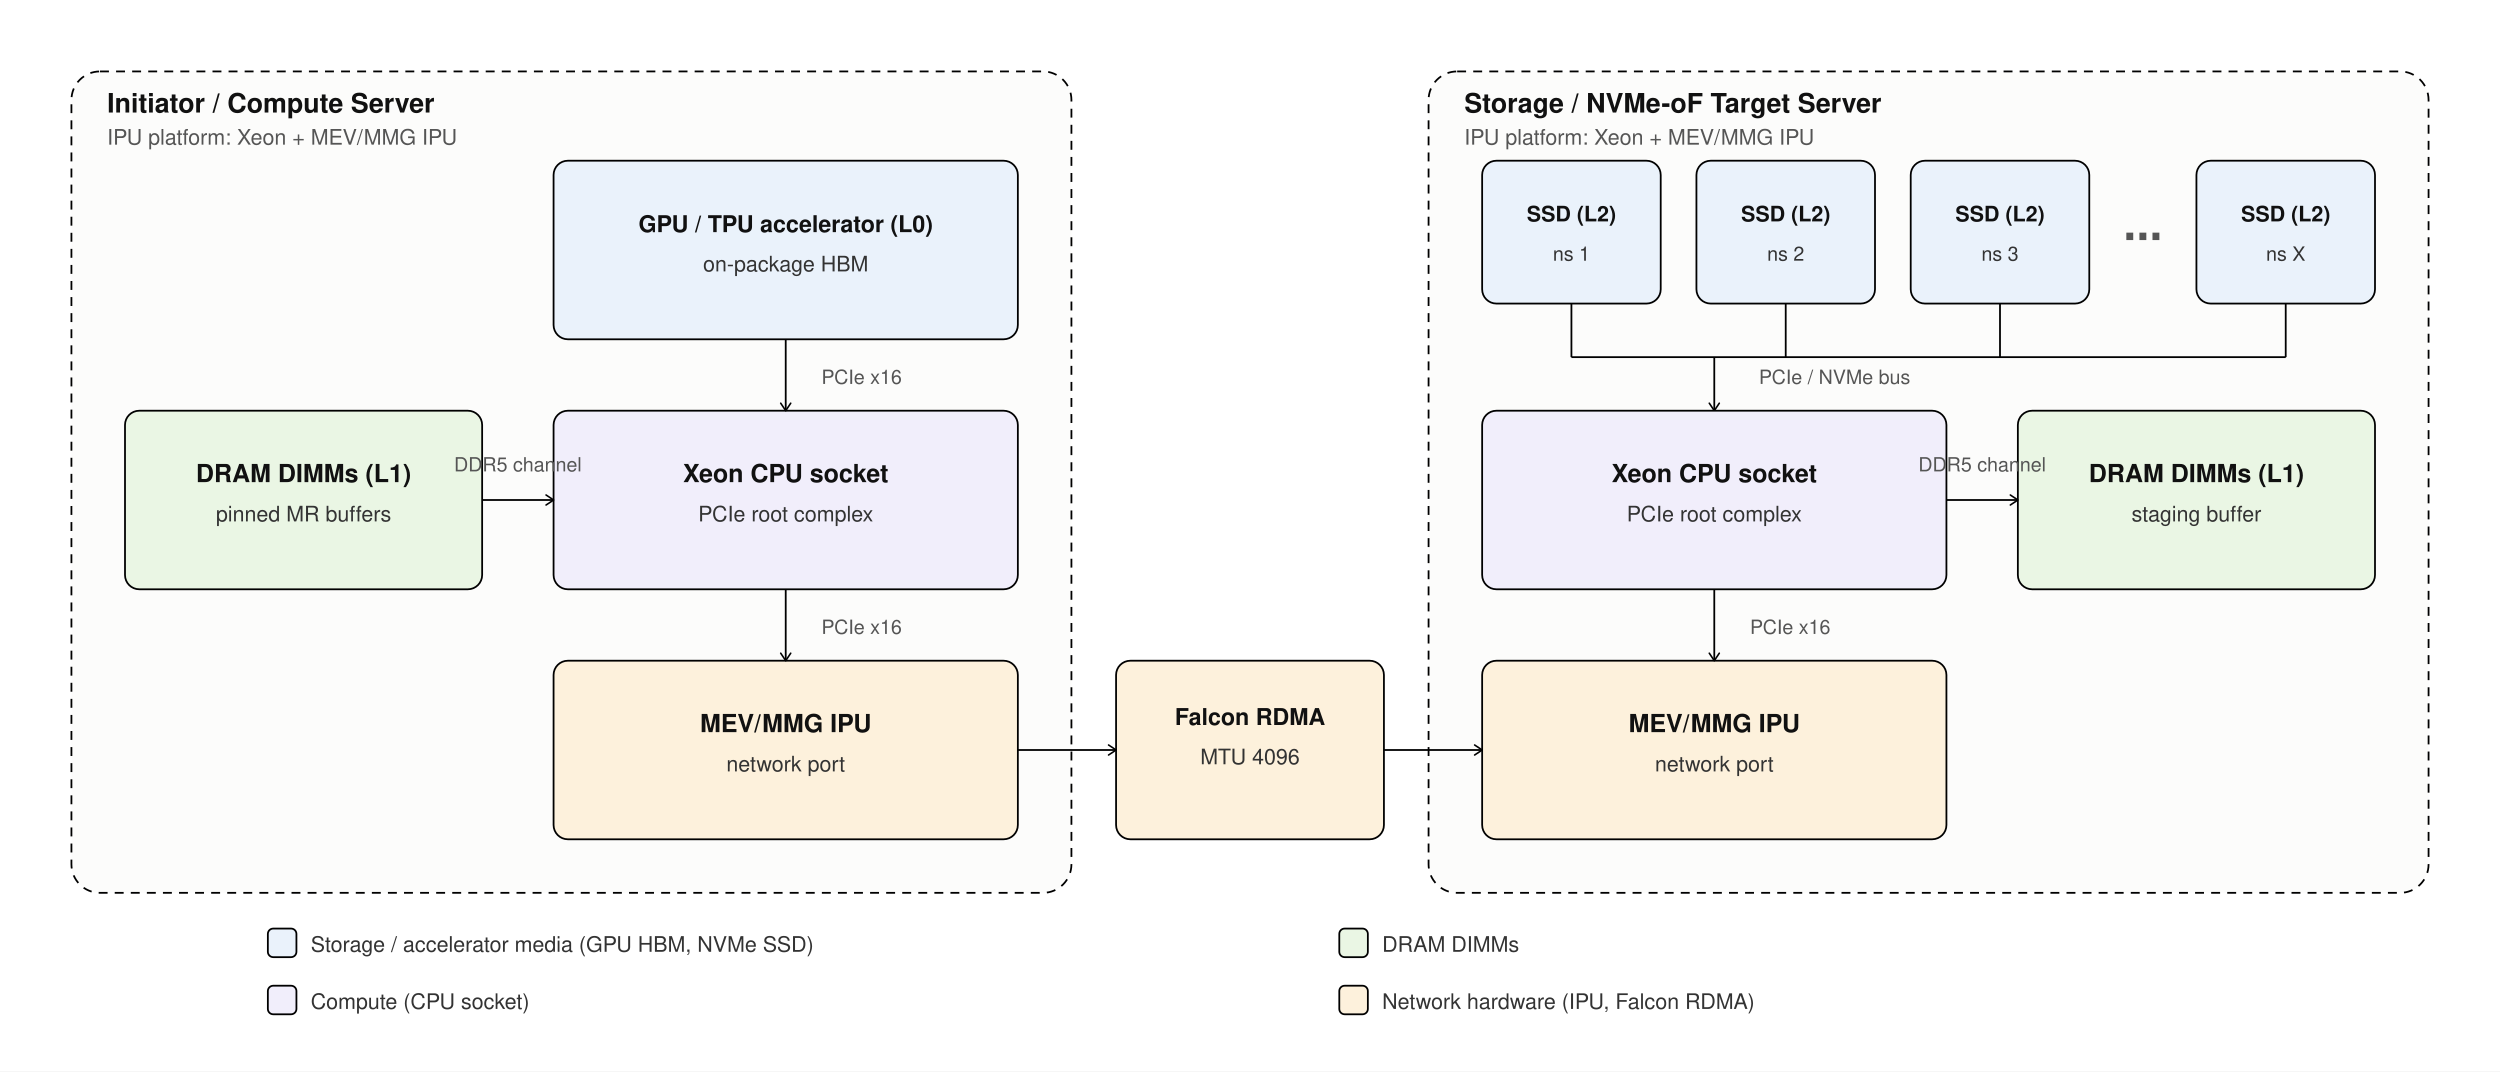
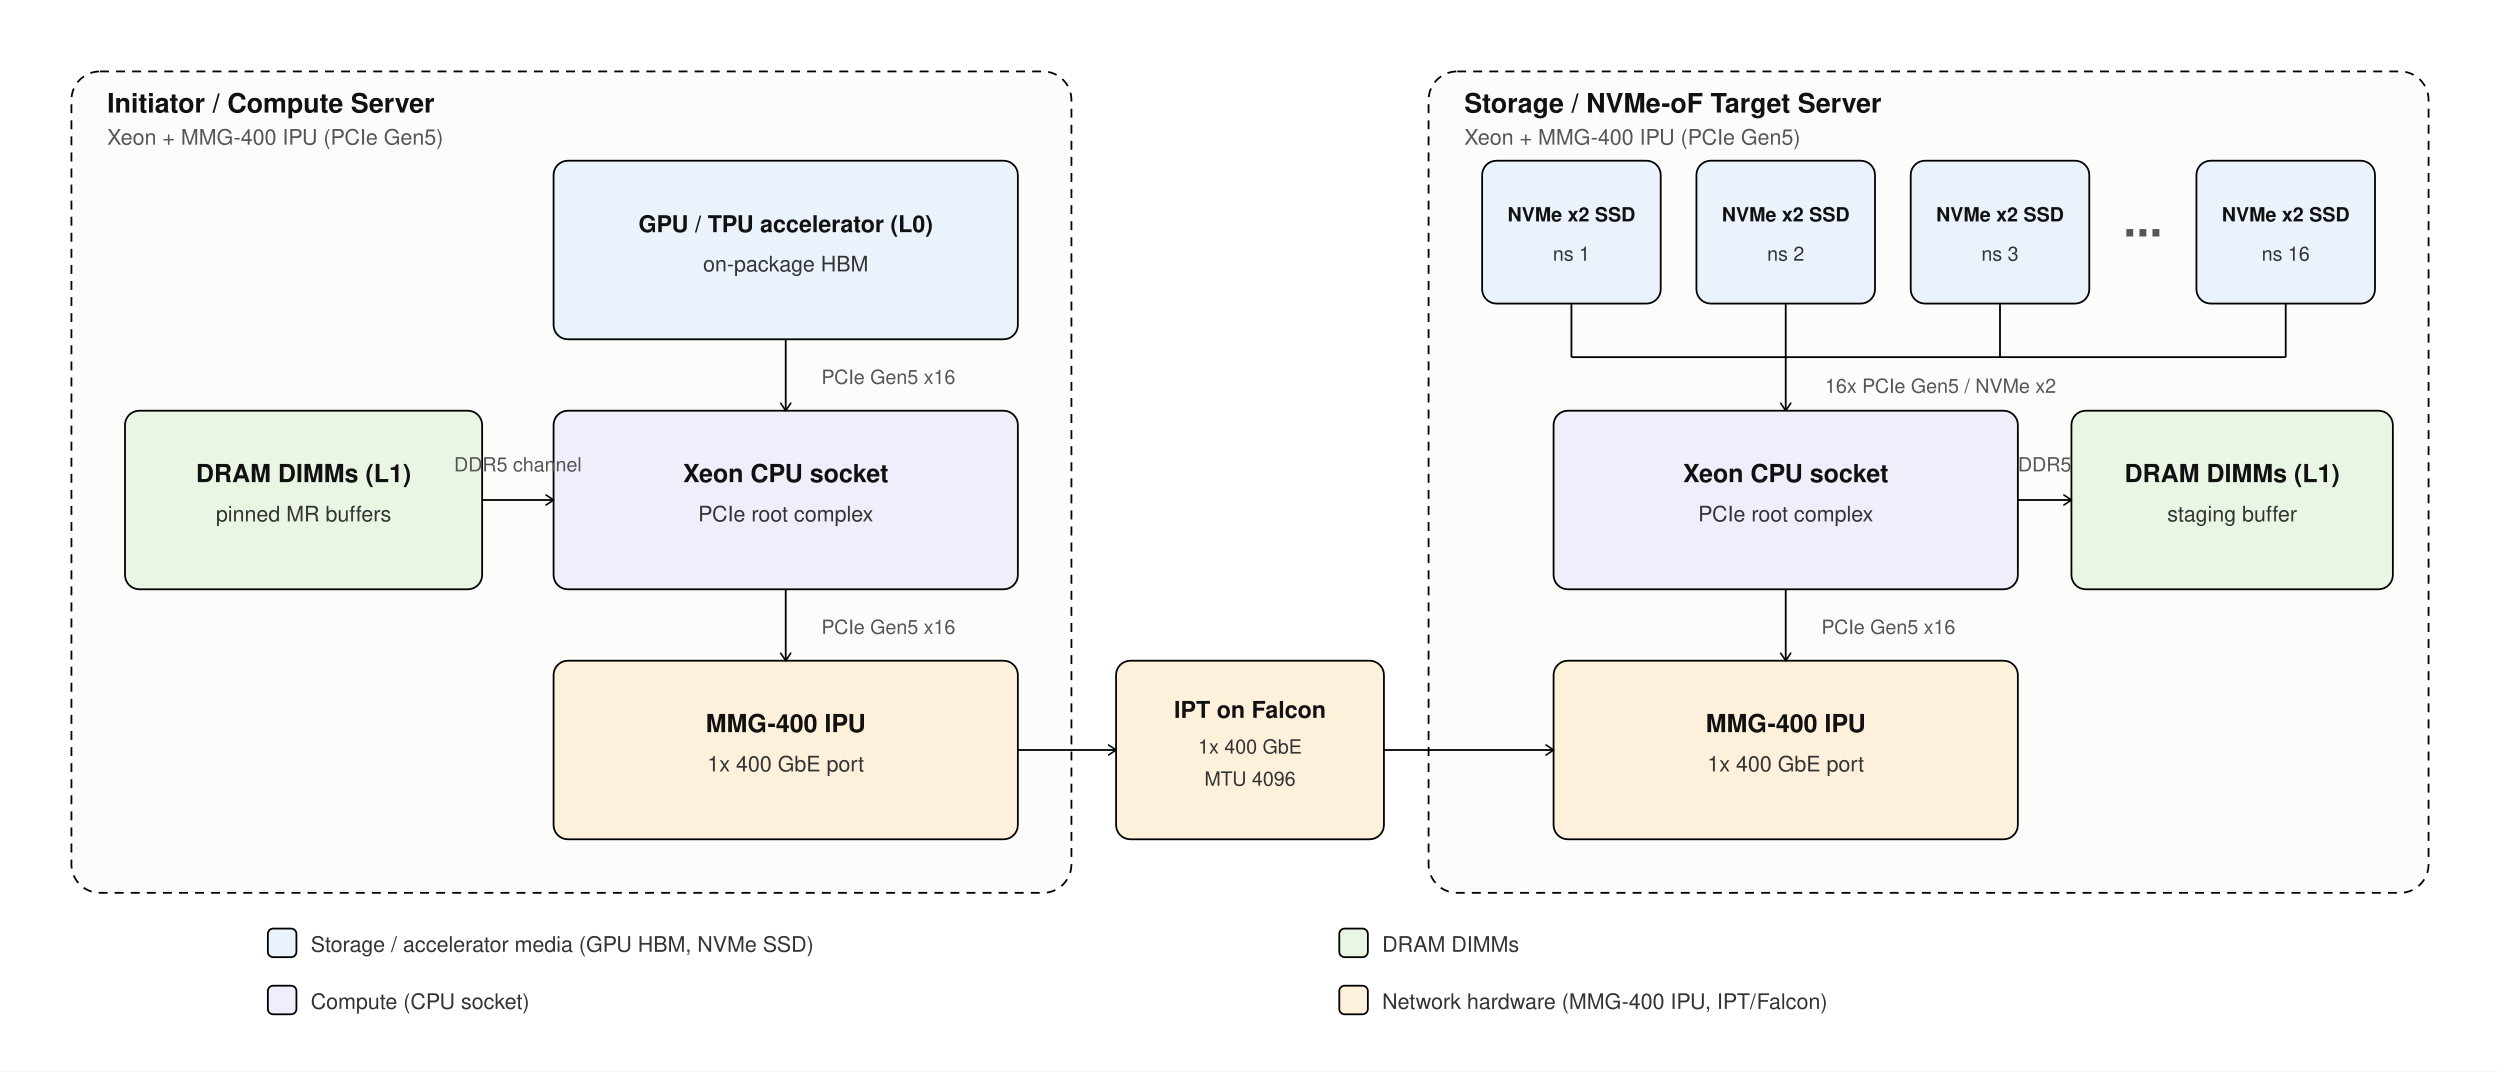
<svg xmlns="http://www.w3.org/2000/svg" width="1400" height="600" viewBox="0 0 1400 600" font-family="Helvetica, Arial, sans-serif">
  <defs>
    <marker id="arrow" viewBox="0 0 10 10" refX="8" refY="5" markerWidth="7" markerHeight="7" orient="auto-start-reverse">
      <path d="M2 1L8 5L2 9" fill="none" stroke="#000000" stroke-width="1.3" stroke-linecap="round" stroke-linejoin="round" />
    </marker>
  </defs>
  <rect x="0" y="0" width="1400" height="600" fill="#FFFFFF" />
  <rect x="40" y="40" width="560" height="460" rx="16" fill="#FCFCFB" stroke="#000000" stroke-width="1" stroke-dasharray="5 4" />
  <text x="60" y="63" font-size="15" font-weight="600" fill="#111111">Initiator / Compute Server</text>
-   <text x="60" y="81" font-size="12" fill="#555555">IPU platform: Xeon + MEV/MMG IPU</text>
+   <text x="60" y="81" font-size="12" fill="#555555">Xeon + MMG-400 IPU (PCIe Gen5)</text>
  <rect x="310" y="90" width="260" height="100" rx="8" fill="#EAF2FB" stroke="#000000" stroke-width="1" />
  <text x="440" y="130" text-anchor="middle" font-size="13" font-weight="600" fill="#111111">GPU / TPU accelerator (L0)</text>
  <text x="440" y="152" text-anchor="middle" font-size="12" fill="#333333">on-package HBM</text>
  <rect x="310" y="230" width="260" height="100" rx="8" fill="#F1EEFB" stroke="#000000" stroke-width="1" />
  <text x="440" y="270" text-anchor="middle" font-size="14" font-weight="600" fill="#111111">Xeon CPU socket</text>
  <text x="440" y="292" text-anchor="middle" font-size="12" fill="#333333">PCIe root complex</text>
  <rect x="70" y="230" width="200" height="100" rx="8" fill="#EAF6E4" stroke="#000000" stroke-width="1" />
  <text x="170" y="270" text-anchor="middle" font-size="14" font-weight="600" fill="#111111">DRAM DIMMs (L1)</text>
  <text x="170" y="292" text-anchor="middle" font-size="12" fill="#333333">pinned MR buffers</text>
  <rect x="310" y="370" width="260" height="100" rx="8" fill="#FDF1DC" stroke="#000000" stroke-width="1" />
-   <text x="440" y="410" text-anchor="middle" font-size="14" font-weight="600" fill="#111111">MEV/MMG IPU</text>
-   <text x="440" y="432" text-anchor="middle" font-size="12" fill="#333333">network port</text>
+   <text x="440" y="410" text-anchor="middle" font-size="14" font-weight="600" fill="#111111">MMG-400 IPU</text>
+   <text x="440" y="432" text-anchor="middle" font-size="12" fill="#333333">1x 400 GbE port</text>
  <line x1="440" y1="190" x2="440" y2="230" stroke="#000000" stroke-width="1" marker-end="url(#arrow)" />
-   <text x="460" y="215" font-size="11" fill="#555555">PCIe x16</text>
+   <text x="460" y="215" font-size="11" fill="#555555">PCIe Gen5 x16</text>
  <line x1="270" y1="280" x2="310" y2="280" stroke="#000000" stroke-width="1" marker-end="url(#arrow)" />
  <text x="290" y="264" text-anchor="middle" font-size="11" fill="#555555">DDR5 channel</text>
  <line x1="440" y1="330" x2="440" y2="370" stroke="#000000" stroke-width="1" marker-end="url(#arrow)" />
-   <text x="460" y="355" font-size="11" fill="#555555">PCIe x16</text>
+   <text x="460" y="355" font-size="11" fill="#555555">PCIe Gen5 x16</text>
  <rect x="800" y="40" width="560" height="460" rx="16" fill="#FCFCFB" stroke="#000000" stroke-width="1" stroke-dasharray="5 4" />
  <text x="820" y="63" font-size="15" font-weight="600" fill="#111111">Storage / NVMe-oF Target Server</text>
-   <text x="820" y="81" font-size="12" fill="#555555">IPU platform: Xeon + MEV/MMG IPU</text>
+   <text x="820" y="81" font-size="12" fill="#555555">Xeon + MMG-400 IPU (PCIe Gen5)</text>
  <rect x="830" y="90" width="100" height="80" rx="8" fill="#EAF2FB" stroke="#000000" stroke-width="1" />
-   <text x="880" y="124" text-anchor="middle" font-size="12" font-weight="600" fill="#111111">SSD (L2)</text>
+   <text x="880" y="124" text-anchor="middle" font-size="11" font-weight="600" fill="#111111">NVMe x2 SSD</text>
  <text x="880" y="146" text-anchor="middle" font-size="11" fill="#333333">ns 1</text>
  <rect x="950" y="90" width="100" height="80" rx="8" fill="#EAF2FB" stroke="#000000" stroke-width="1" />
-   <text x="1000" y="124" text-anchor="middle" font-size="12" font-weight="600" fill="#111111">SSD (L2)</text>
+   <text x="1000" y="124" text-anchor="middle" font-size="11" font-weight="600" fill="#111111">NVMe x2 SSD</text>
  <text x="1000" y="146" text-anchor="middle" font-size="11" fill="#333333">ns 2</text>
  <rect x="1070" y="90" width="100" height="80" rx="8" fill="#EAF2FB" stroke="#000000" stroke-width="1" />
-   <text x="1120" y="124" text-anchor="middle" font-size="12" font-weight="600" fill="#111111">SSD (L2)</text>
+   <text x="1120" y="124" text-anchor="middle" font-size="11" font-weight="600" fill="#111111">NVMe x2 SSD</text>
  <text x="1120" y="146" text-anchor="middle" font-size="11" fill="#333333">ns 3</text>
-   <text x="1200" y="140" text-anchor="middle" font-size="22" font-weight="600" fill="#555555">⋯</text>
+   <text x="1200" y="138" text-anchor="middle" font-size="22" font-weight="600" fill="#555555">⋯</text>
  <rect x="1230" y="90" width="100" height="80" rx="8" fill="#EAF2FB" stroke="#000000" stroke-width="1" />
-   <text x="1280" y="124" text-anchor="middle" font-size="12" font-weight="600" fill="#111111">SSD (L2)</text>
-   <text x="1280" y="146" text-anchor="middle" font-size="11" fill="#333333">ns X</text>
+   <text x="1280" y="124" text-anchor="middle" font-size="11" font-weight="600" fill="#111111">NVMe x2 SSD</text>
+   <text x="1280" y="146" text-anchor="middle" font-size="11" fill="#333333">ns 16</text>
  <line x1="880" y1="170" x2="880" y2="200" stroke="#000000" stroke-width="1" />
  <line x1="1000" y1="170" x2="1000" y2="200" stroke="#000000" stroke-width="1" />
  <line x1="1120" y1="170" x2="1120" y2="200" stroke="#000000" stroke-width="1" />
  <line x1="1280" y1="170" x2="1280" y2="200" stroke="#000000" stroke-width="1" />
  <line x1="880" y1="200" x2="1280" y2="200" stroke="#000000" stroke-width="1" />
-   <line x1="960" y1="200" x2="960" y2="230" stroke="#000000" stroke-width="1" marker-end="url(#arrow)" />
-   <text x="985" y="215" font-size="11" fill="#555555">PCIe / NVMe bus</text>
-   <rect x="830" y="230" width="260" height="100" rx="8" fill="#F1EEFB" stroke="#000000" stroke-width="1" />
-   <text x="960" y="270" text-anchor="middle" font-size="14" font-weight="600" fill="#111111">Xeon CPU socket</text>
-   <text x="960" y="292" text-anchor="middle" font-size="12" fill="#333333">PCIe root complex</text>
-   <rect x="1130" y="230" width="200" height="100" rx="8" fill="#EAF6E4" stroke="#000000" stroke-width="1" />
-   <text x="1230" y="270" text-anchor="middle" font-size="14" font-weight="600" fill="#111111">DRAM DIMMs (L1)</text>
-   <text x="1230" y="292" text-anchor="middle" font-size="12" fill="#333333">staging buffer</text>
-   <rect x="830" y="370" width="260" height="100" rx="8" fill="#FDF1DC" stroke="#000000" stroke-width="1" />
-   <text x="960" y="410" text-anchor="middle" font-size="14" font-weight="600" fill="#111111">MEV/MMG IPU</text>
-   <text x="960" y="432" text-anchor="middle" font-size="12" fill="#333333">network port</text>
-   <line x1="1090" y1="280" x2="1130" y2="280" stroke="#000000" stroke-width="1" marker-end="url(#arrow)" />
-   <text x="1110" y="264" text-anchor="middle" font-size="11" fill="#555555">DDR5 channel</text>
-   <line x1="960" y1="330" x2="960" y2="370" stroke="#000000" stroke-width="1" marker-end="url(#arrow)" />
-   <text x="980" y="355" font-size="11" fill="#555555">PCIe x16</text>
+   <line x1="1000" y1="200" x2="1000" y2="230" stroke="#000000" stroke-width="1" marker-end="url(#arrow)" />
+   <text x="1022" y="220" font-size="11" fill="#555555">16x PCIe Gen5 / NVMe x2</text>
+   <rect x="870" y="230" width="260" height="100" rx="8" fill="#F1EEFB" stroke="#000000" stroke-width="1" />
+   <text x="1000" y="270" text-anchor="middle" font-size="14" font-weight="600" fill="#111111">Xeon CPU socket</text>
+   <text x="1000" y="292" text-anchor="middle" font-size="12" fill="#333333">PCIe root complex</text>
+   <rect x="1160" y="230" width="180" height="100" rx="8" fill="#EAF6E4" stroke="#000000" stroke-width="1" />
+   <text x="1250" y="270" text-anchor="middle" font-size="14" font-weight="600" fill="#111111">DRAM DIMMs (L1)</text>
+   <text x="1250" y="292" text-anchor="middle" font-size="12" fill="#333333">staging buffer</text>
+   <rect x="870" y="370" width="260" height="100" rx="8" fill="#FDF1DC" stroke="#000000" stroke-width="1" />
+   <text x="1000" y="410" text-anchor="middle" font-size="14" font-weight="600" fill="#111111">MMG-400 IPU</text>
+   <text x="1000" y="432" text-anchor="middle" font-size="12" fill="#333333">1x 400 GbE port</text>
+   <line x1="1130" y1="280" x2="1160" y2="280" stroke="#000000" stroke-width="1" marker-end="url(#arrow)" />
+   <text x="1145" y="264" text-anchor="middle" font-size="11" fill="#555555">DDR5</text>
+   <line x1="1000" y1="330" x2="1000" y2="370" stroke="#000000" stroke-width="1" marker-end="url(#arrow)" />
+   <text x="1020" y="355" font-size="11" fill="#555555">PCIe Gen5 x16</text>
  <rect x="625" y="370" width="150" height="100" rx="8" fill="#FDF1DC" stroke="#000000" stroke-width="1" />
-   <text x="700" y="406" text-anchor="middle" font-size="13" font-weight="600" fill="#111111">Falcon RDMA</text>
-   <text x="700" y="428" text-anchor="middle" font-size="12" fill="#333333">MTU 4096</text>
+   <text x="700" y="402" text-anchor="middle" font-size="13" font-weight="600" fill="#111111">IPT on Falcon</text>
+   <text x="700" y="422" text-anchor="middle" font-size="11" fill="#333333">1x 400 GbE</text>
+   <text x="700" y="440" text-anchor="middle" font-size="11" fill="#333333">MTU 4096</text>
  <line x1="570" y1="420" x2="625" y2="420" stroke="#000000" stroke-width="1" marker-end="url(#arrow)" />
-   <line x1="775" y1="420" x2="830" y2="420" stroke="#000000" stroke-width="1" marker-end="url(#arrow)" />
+   <line x1="775" y1="420" x2="870" y2="420" stroke="#000000" stroke-width="1" marker-end="url(#arrow)" />
  <rect x="150" y="520" width="16" height="16" rx="3" fill="#EAF2FB" stroke="#000000" stroke-width="1" />
  <text x="174" y="533" font-size="12" fill="#333333">Storage / accelerator media (GPU HBM, NVMe SSD)</text>
  <rect x="150" y="552" width="16" height="16" rx="3" fill="#F1EEFB" stroke="#000000" stroke-width="1" />
  <text x="174" y="565" font-size="12" fill="#333333">Compute (CPU socket)</text>
  <rect x="750" y="520" width="16" height="16" rx="3" fill="#EAF6E4" stroke="#000000" stroke-width="1" />
  <text x="774" y="533" font-size="12" fill="#333333">DRAM DIMMs</text>
  <rect x="750" y="552" width="16" height="16" rx="3" fill="#FDF1DC" stroke="#000000" stroke-width="1" />
-   <text x="774" y="565" font-size="12" fill="#333333">Network hardware (IPU, Falcon RDMA)</text>
+   <text x="774" y="565" font-size="12" fill="#333333">Network hardware (MMG-400 IPU, IPT/Falcon)</text>
</svg>
